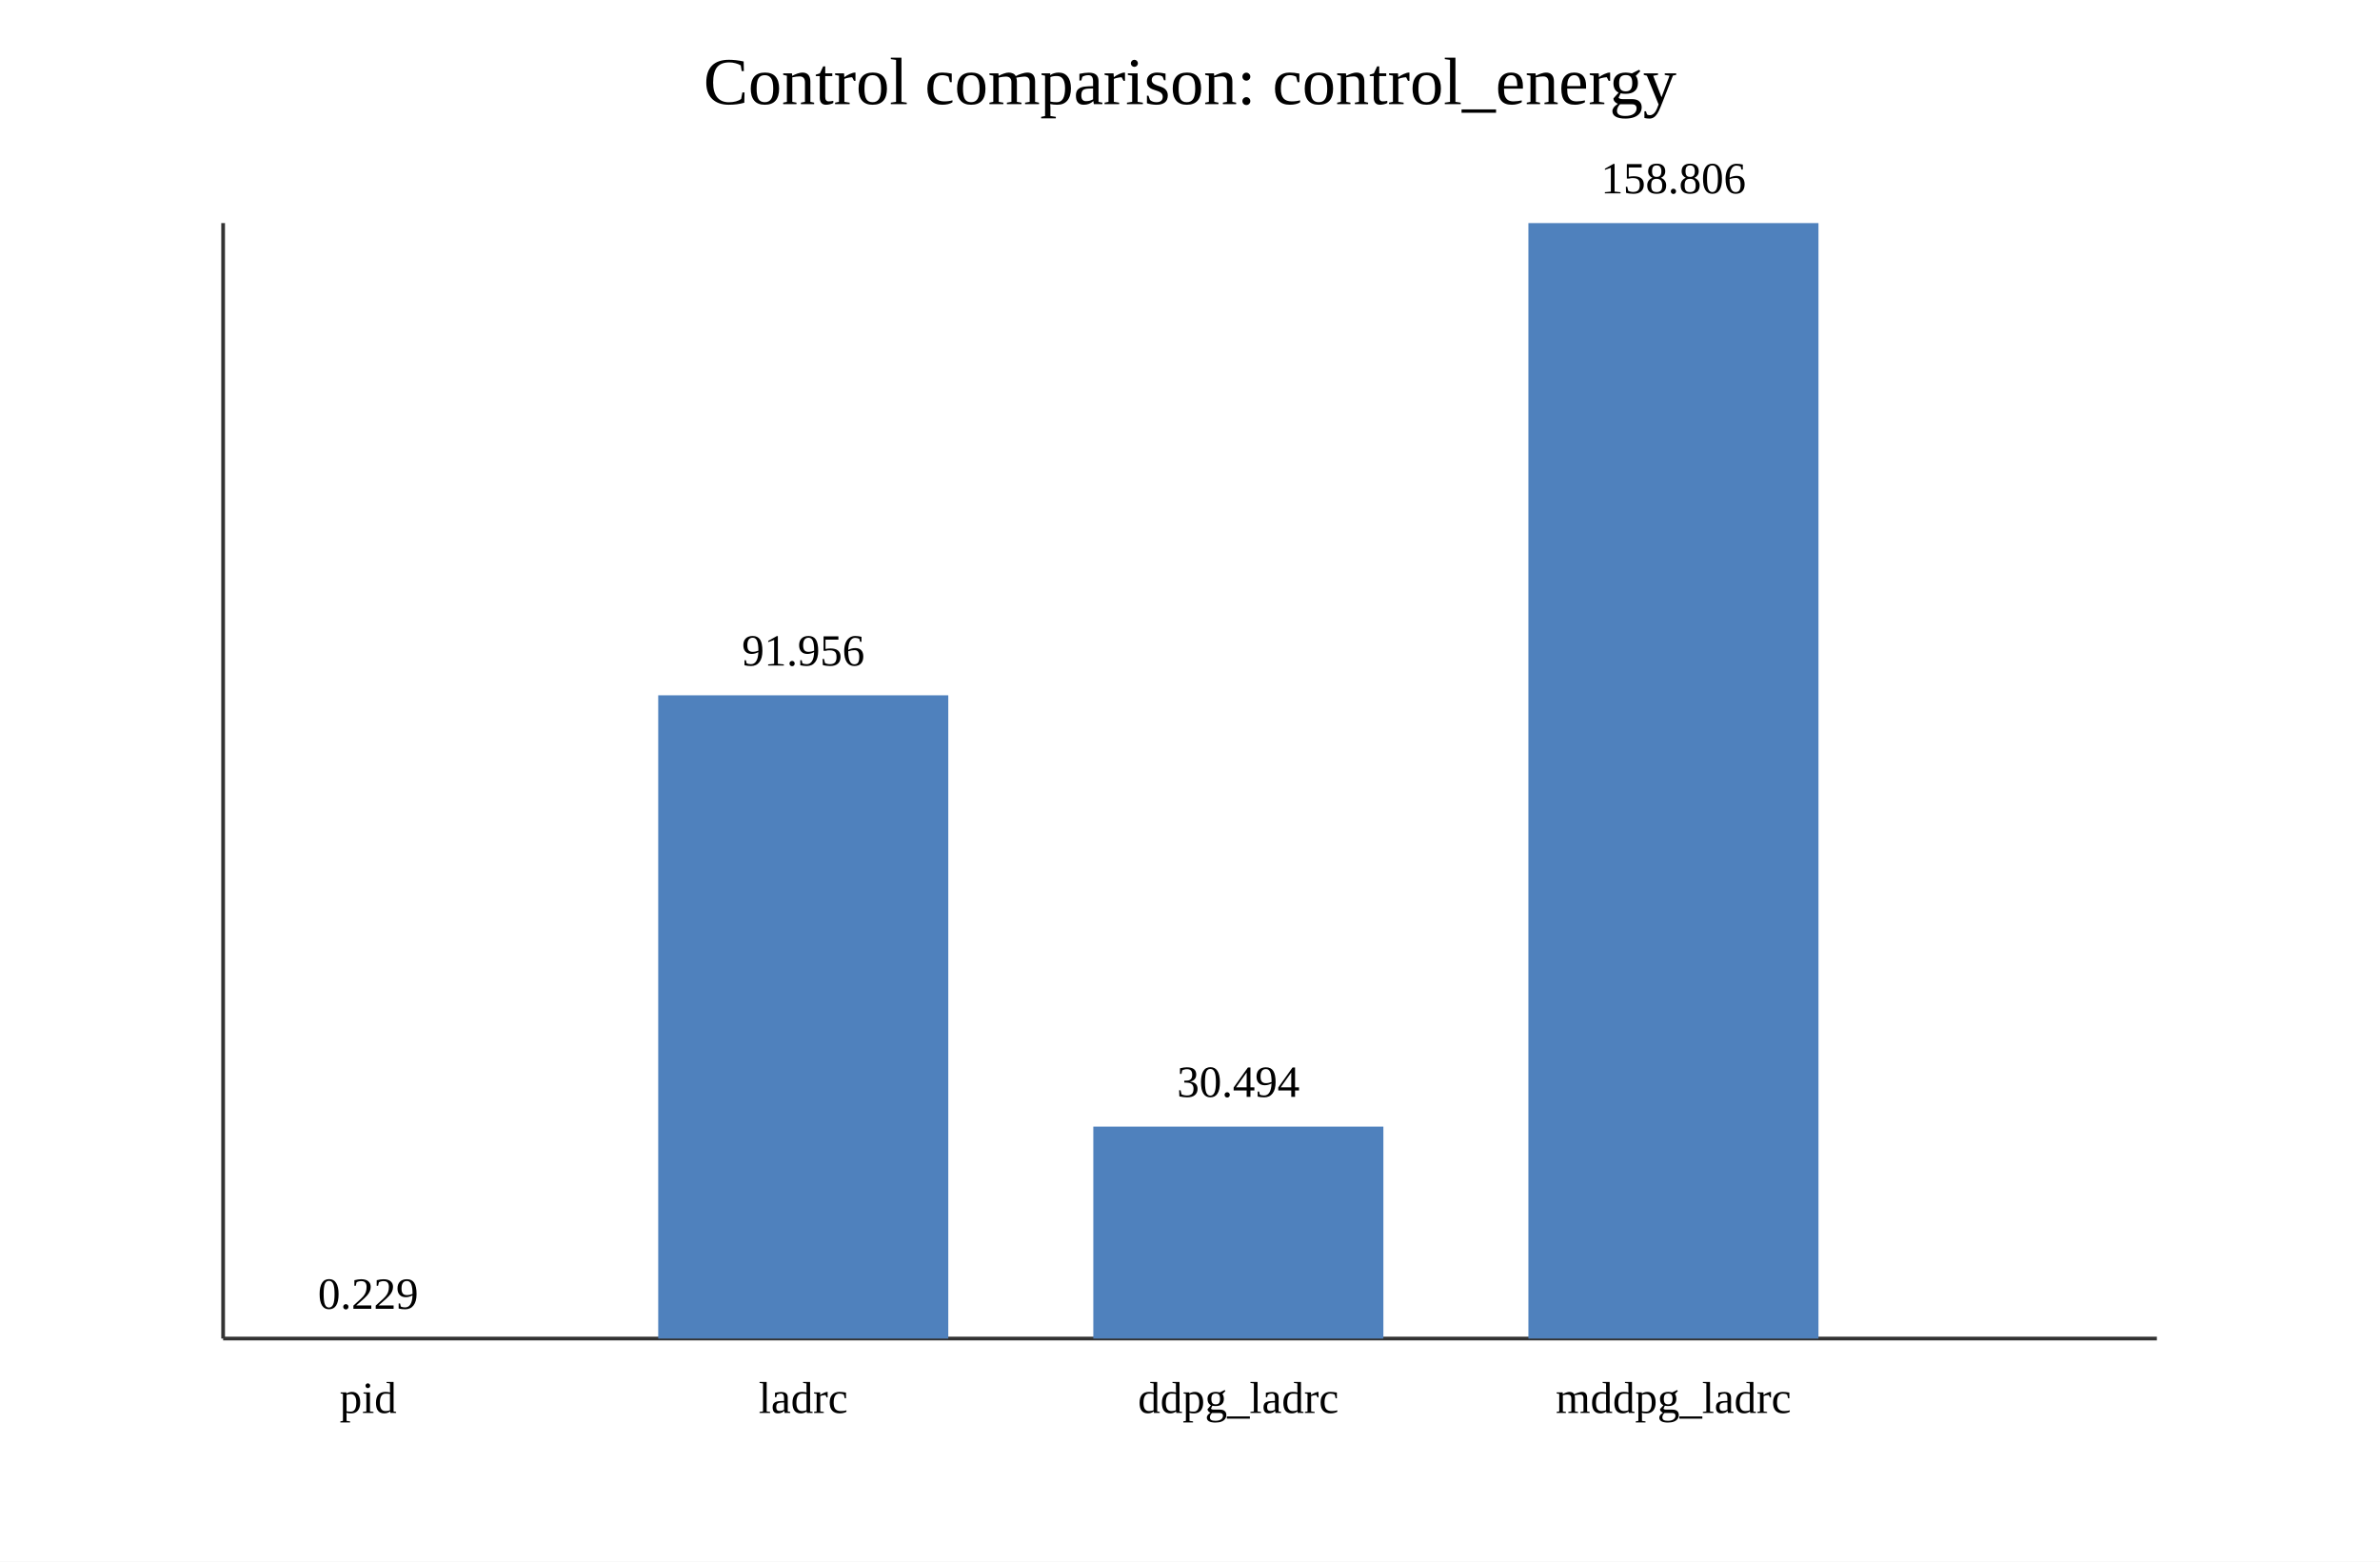
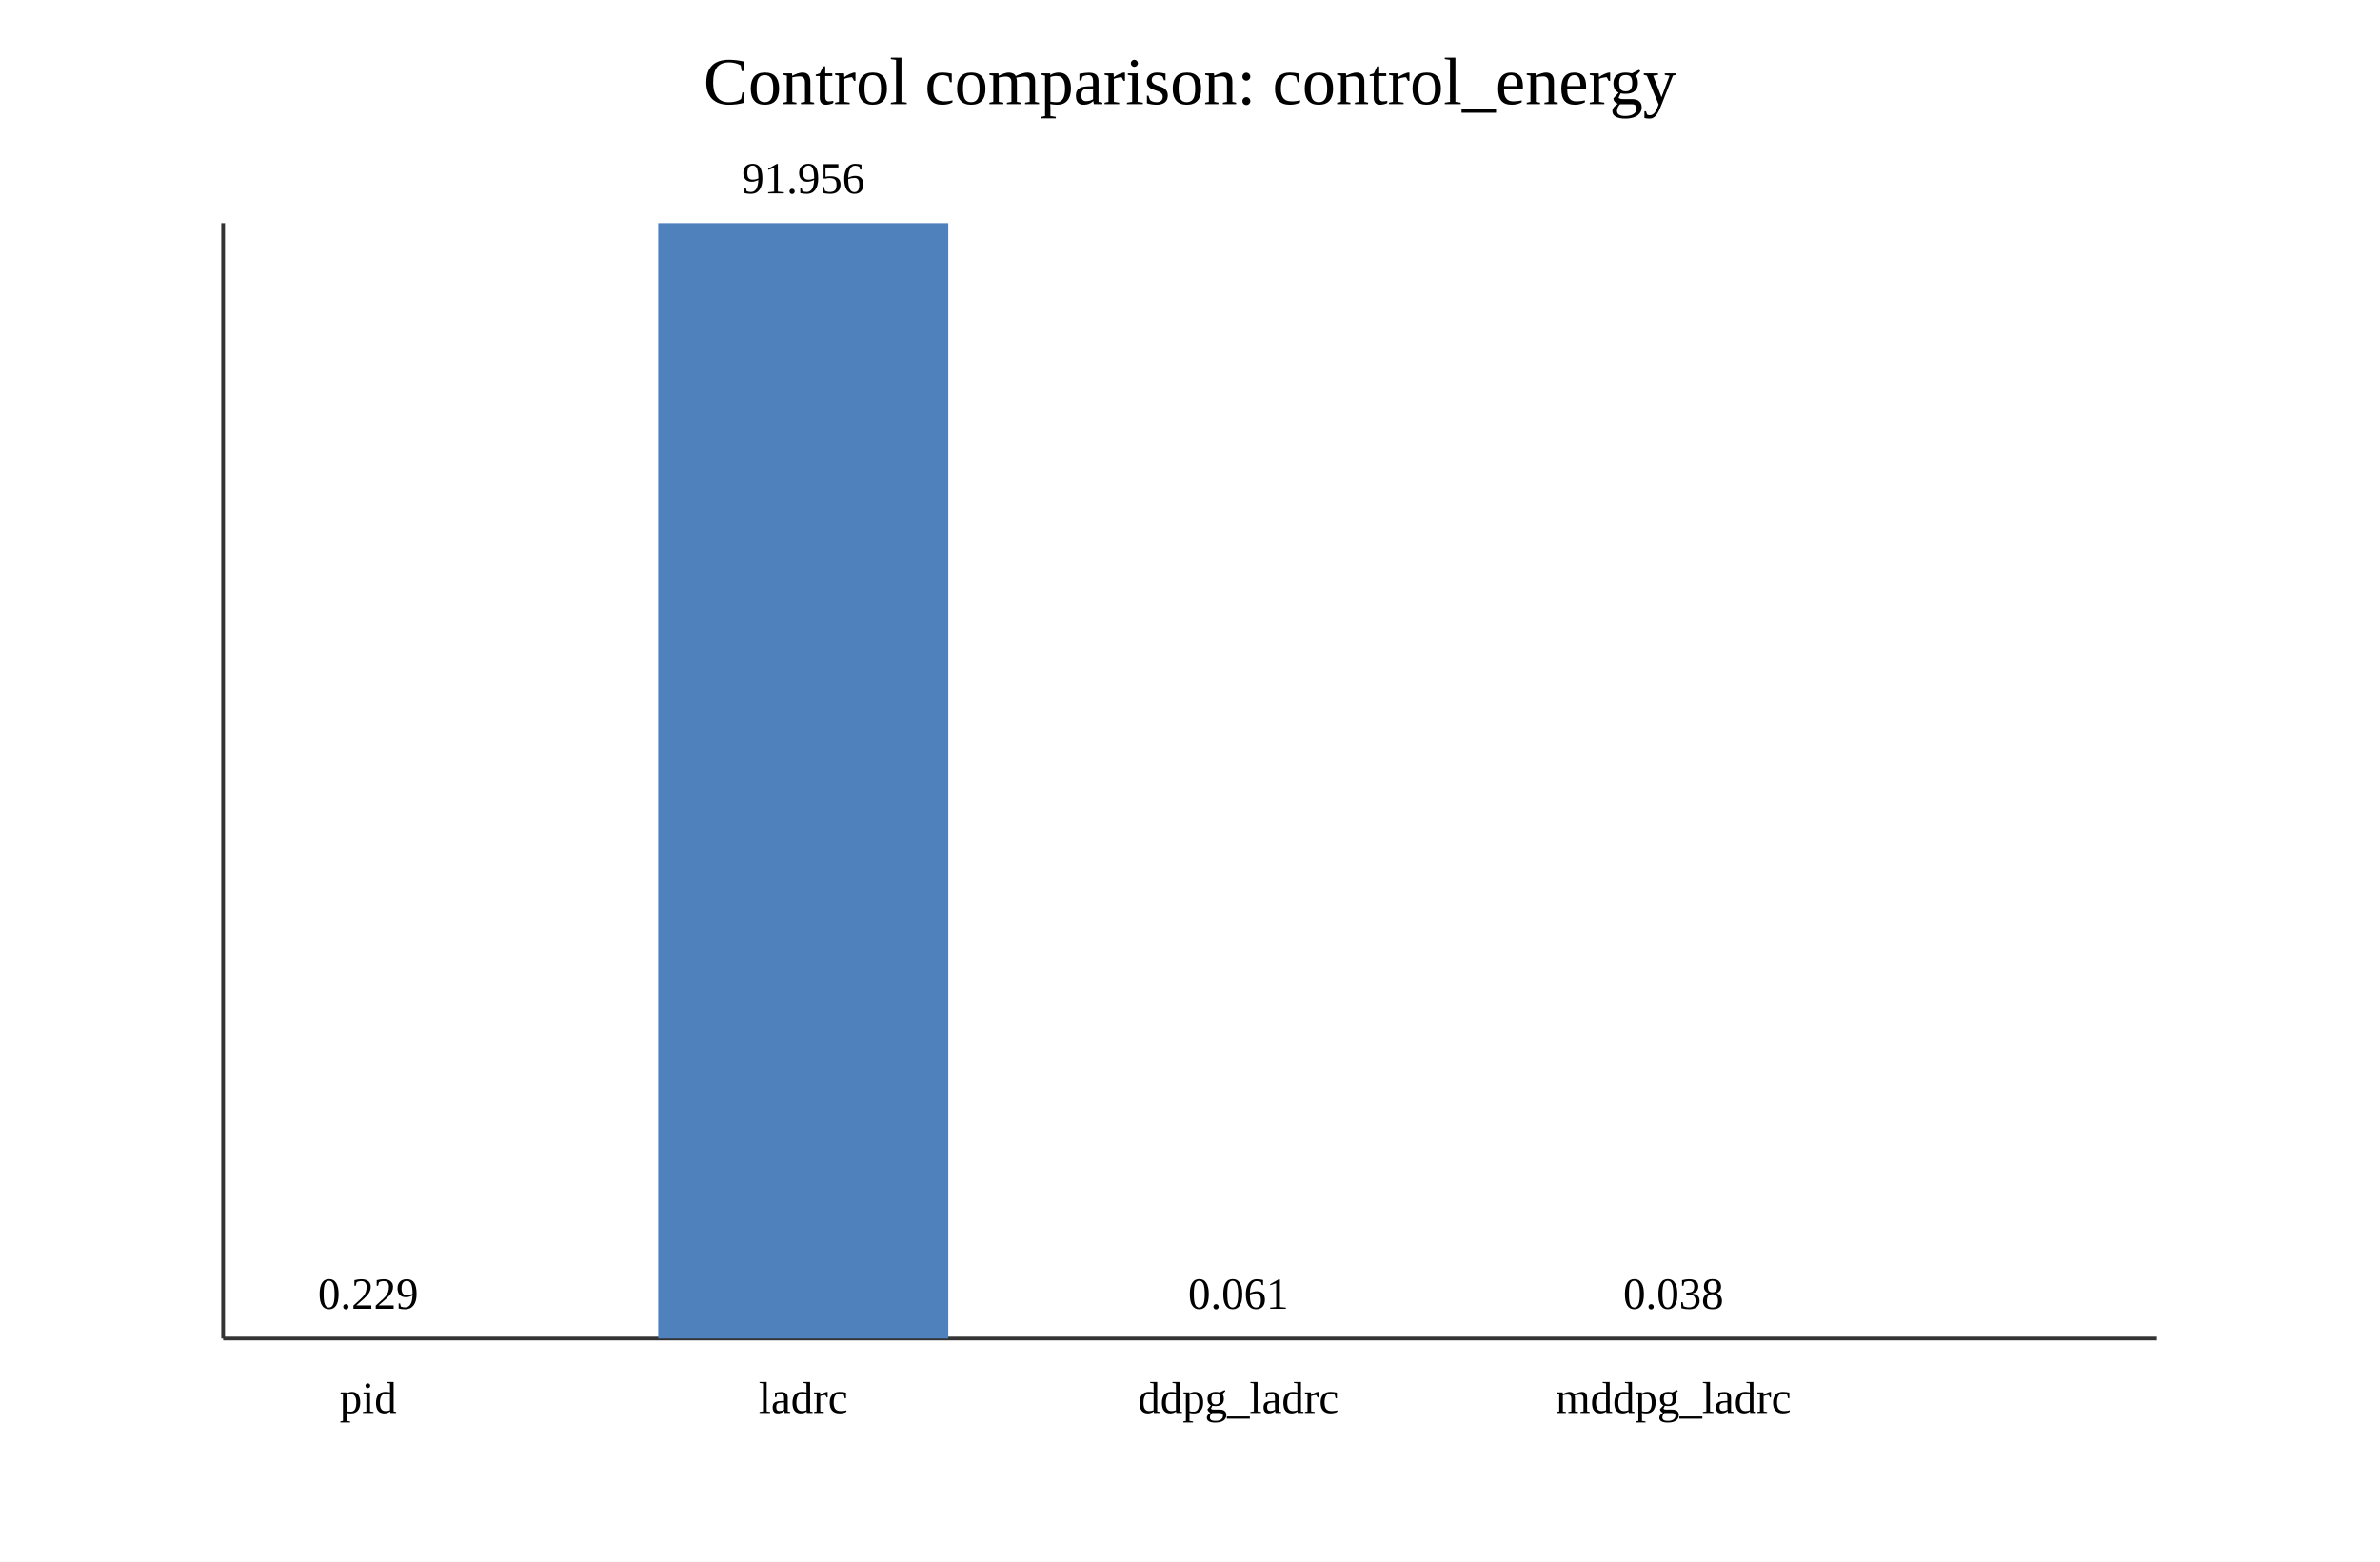
<svg xmlns="http://www.w3.org/2000/svg" width="640" height="420">
  <rect width="100%" height="100%" fill="white" />
  <line x1="60" y1="360" x2="580" y2="360" stroke="#333" />
  <line x1="60" y1="60" x2="60" y2="360" stroke="#333" />
  <rect x="60" y="360" width="78" height="0" fill="#4f81bd" />
-   <rect x="177" y="187" width="78" height="173" fill="#4f81bd" />
-   <rect x="294" y="303" width="78" height="57" fill="#4f81bd" />
-   <rect x="411" y="60" width="78" height="300" fill="#4f81bd" />
+   <rect x="177" y="60" width="78" height="300" fill="#4f81bd" />
+   <rect x="294" y="360" width="78" height="0" fill="#4f81bd" />
+   <rect x="411" y="360" width="78" height="0" fill="#4f81bd" />
  <text x="320.0" y="28" text-anchor="middle" font-size="18">Control comparison: control_energy</text>
  <text x="99.0" y="380" text-anchor="middle" font-size="12">pid</text>
  <text x="99.0" y="352" text-anchor="middle" font-size="12">0.229</text>
  <text x="216.0" y="380" text-anchor="middle" font-size="12">ladrc</text>
-   <text x="216.0" y="179" text-anchor="middle" font-size="12">91.956</text>
+   <text x="216.0" y="52" text-anchor="middle" font-size="12">91.956</text>
  <text x="333.0" y="380" text-anchor="middle" font-size="12">ddpg_ladrc</text>
-   <text x="333.0" y="295" text-anchor="middle" font-size="12">30.494</text>
+   <text x="333.0" y="352" text-anchor="middle" font-size="12">0.061</text>
  <text x="450.0" y="380" text-anchor="middle" font-size="12">mddpg_ladrc</text>
-   <text x="450.0" y="52" text-anchor="middle" font-size="12">158.806</text>
+   <text x="450.0" y="352" text-anchor="middle" font-size="12">0.038</text>
</svg>
